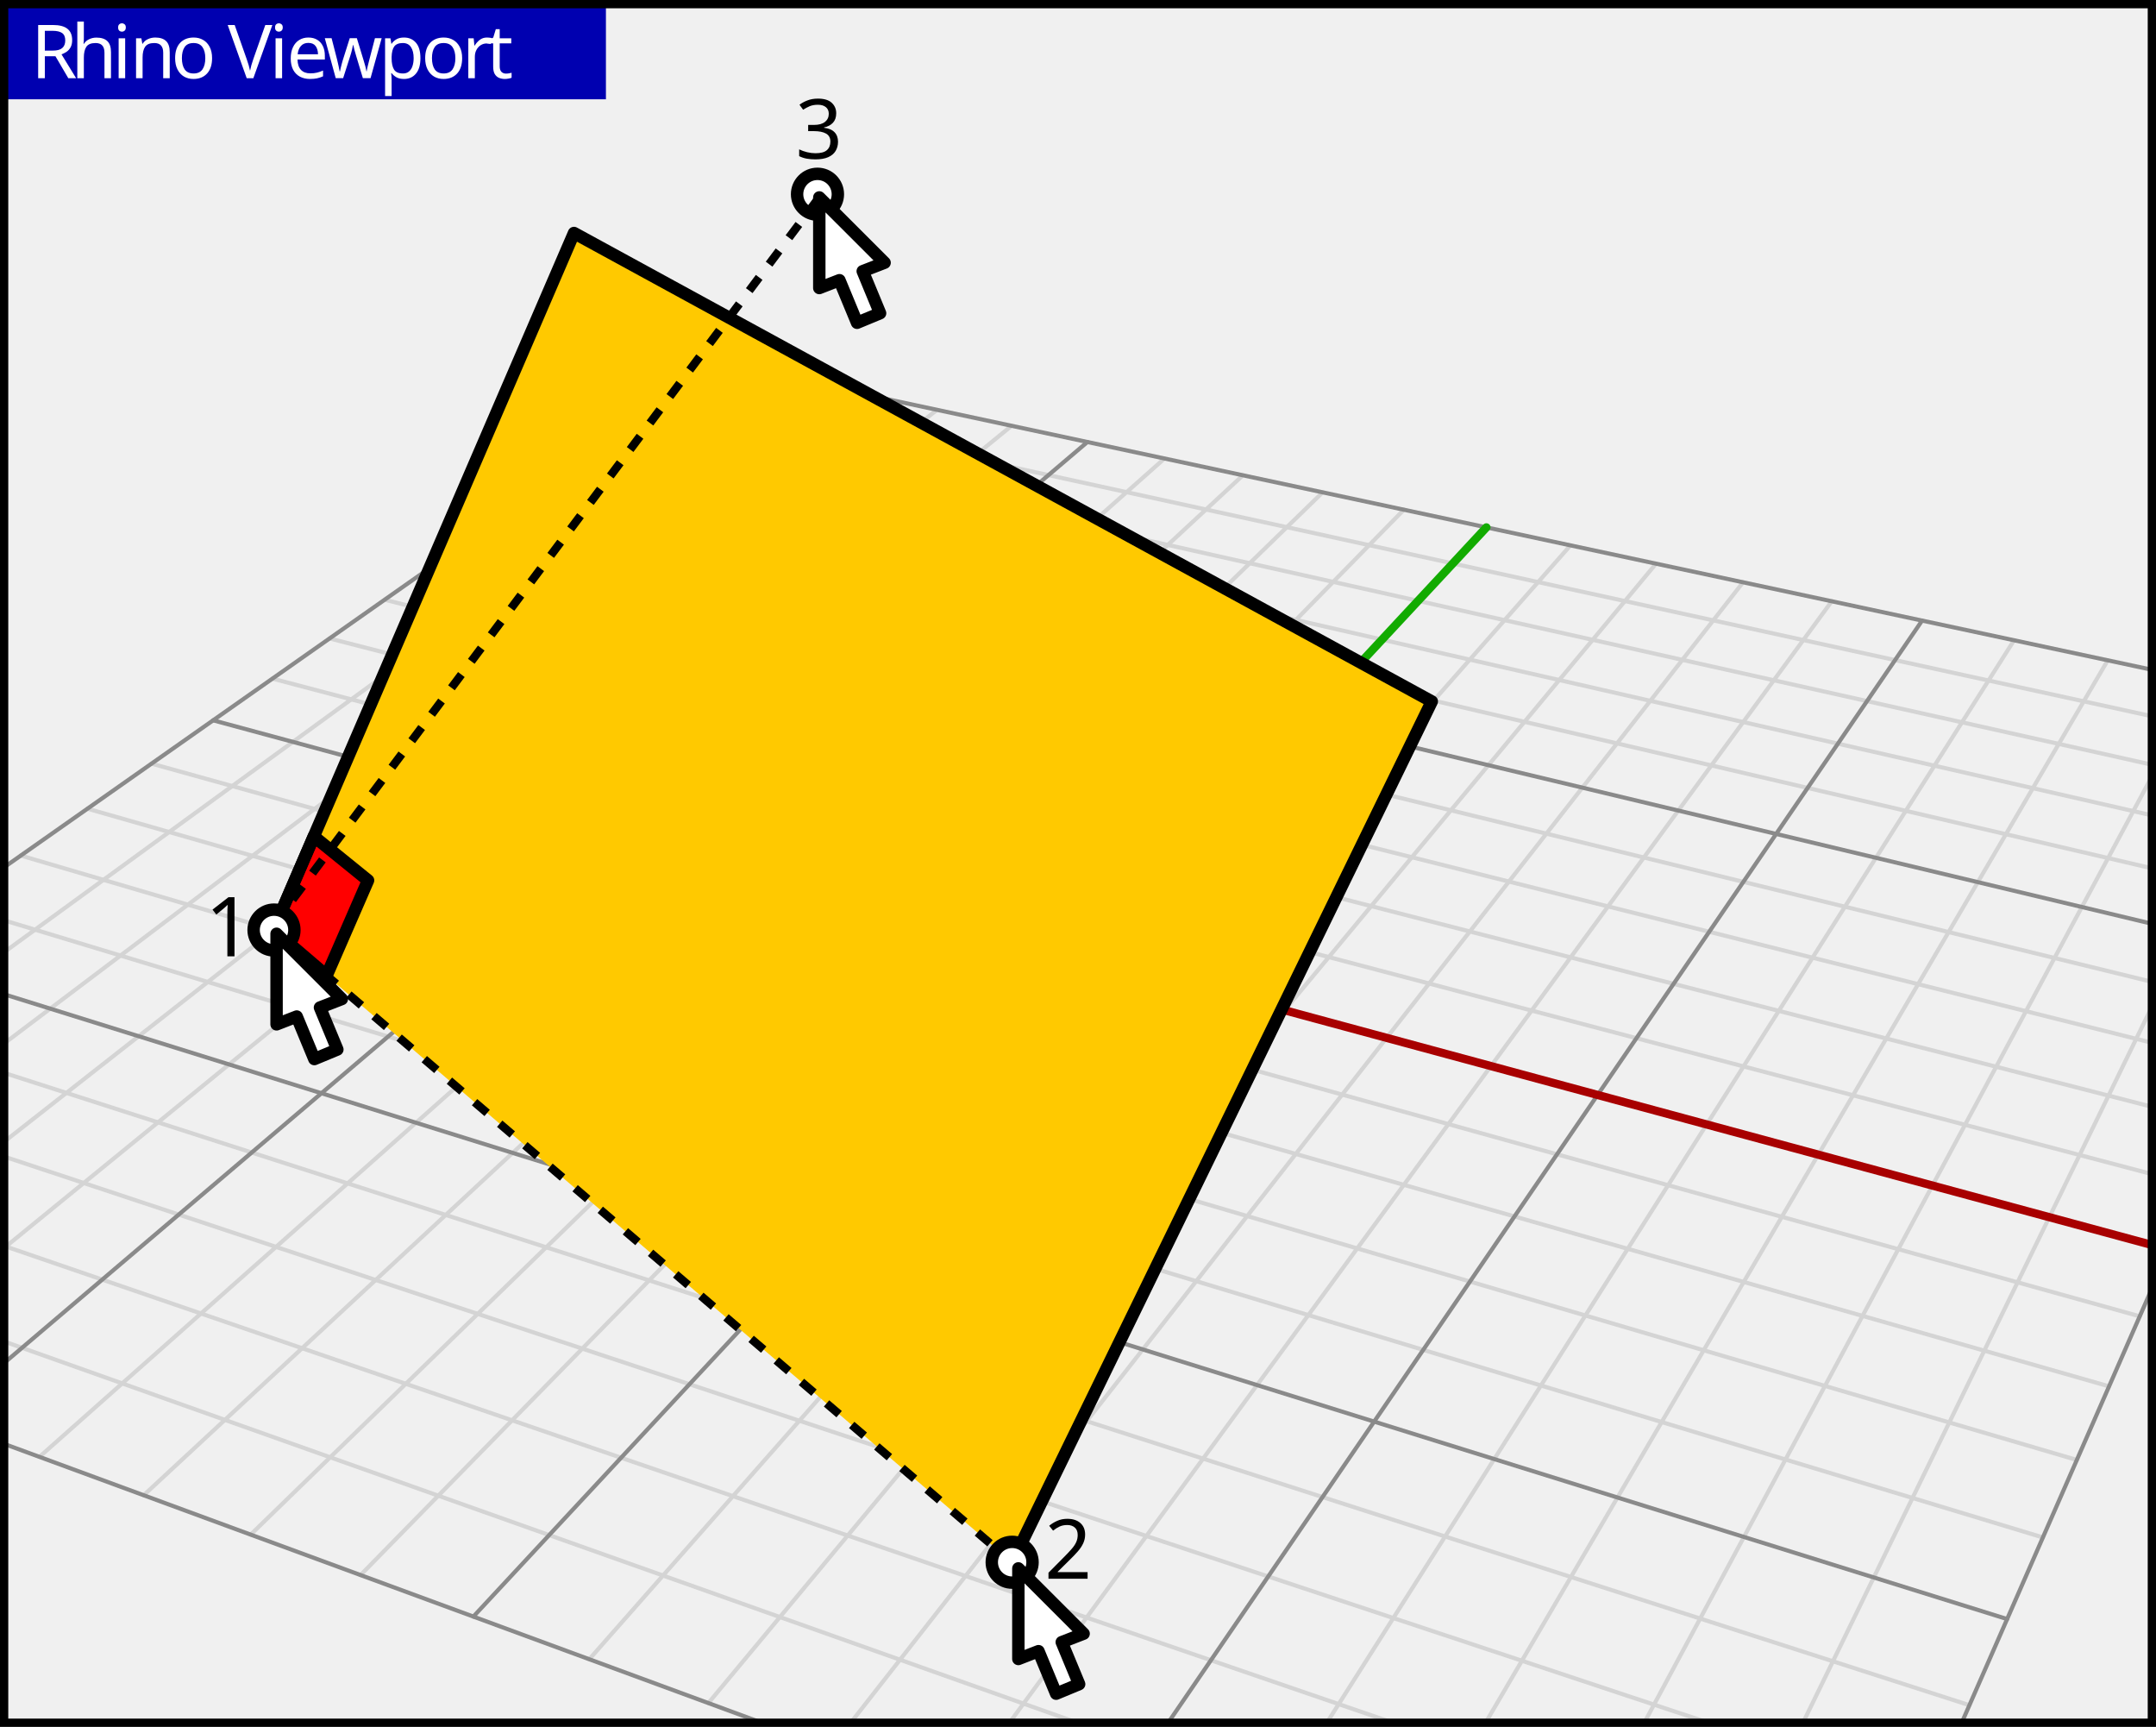
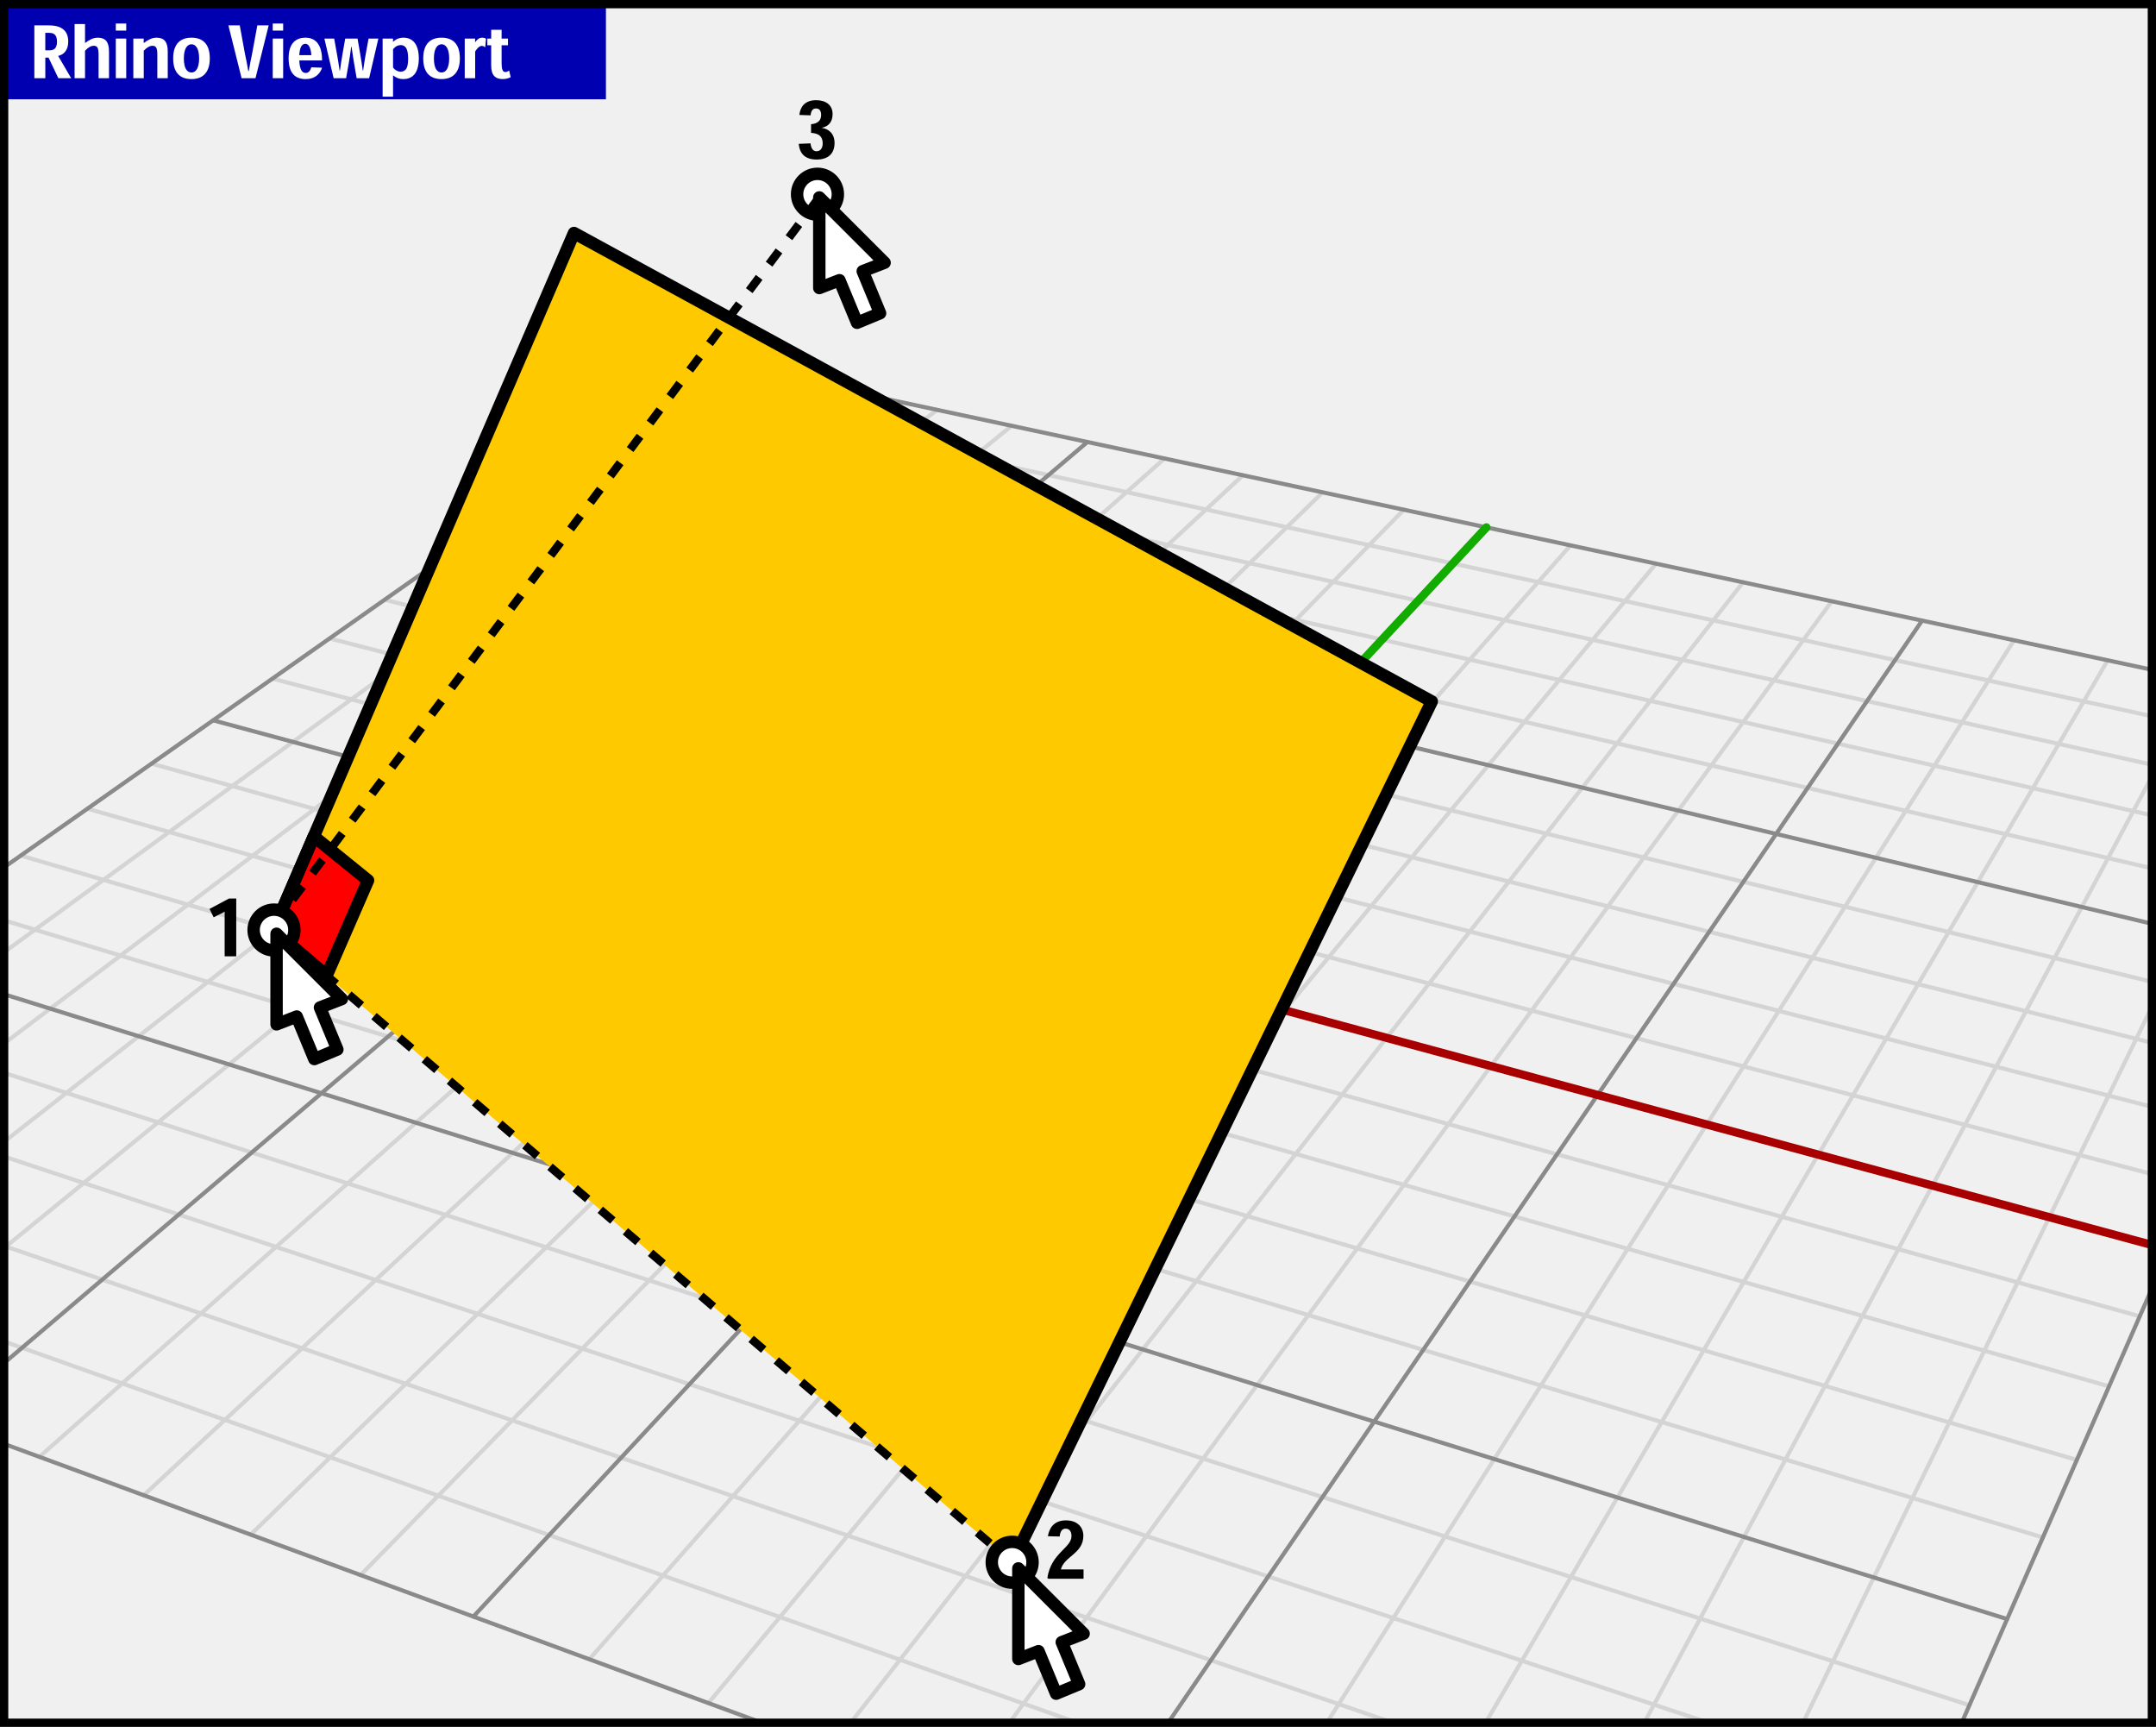
- <svg xmlns="http://www.w3.org/2000/svg" version="1.0" x="0px" y="0px" width="521.28px" height="417.41px" viewBox="0 0 521.28 417.41" enable-background="new 0 0 521.28 417.41" xml:space="preserve">
+ <svg xmlns="http://www.w3.org/2000/svg" version="1.1" x="0px" y="0px" width="521.28px" height="417.41px" viewBox="0 0 521.28 417.41" enable-background="new 0 0 521.28 417.41" xml:space="preserve">
  <g id="BackBuffer">
</g>
  <g id="Viewport_x5F_BG">
    <g>
      <line fill-rule="evenodd" clip-rule="evenodd" fill="none" stroke="#D4D4D4" stroke-linecap="round" stroke-linejoin="round" x1="65.88" y1="164.03" x2="520.28" y2="283.79" />
      <line fill-rule="evenodd" clip-rule="evenodd" fill="none" stroke="#D4D4D4" stroke-linecap="round" stroke-linejoin="round" x1="397.56" y1="416.41" x2="520.28" y2="187.69" />
      <line fill-rule="evenodd" clip-rule="evenodd" fill="none" stroke="#D4D4D4" stroke-linecap="round" stroke-linejoin="round" x1="163.75" y1="95.23" x2="520.28" y2="173.12" />
      <line fill-rule="evenodd" clip-rule="evenodd" fill="none" stroke="#D4D4D4" stroke-linecap="round" stroke-linejoin="round" x1="152.94" y1="102.83" x2="520.28" y2="184.84" />
      <line fill-rule="evenodd" clip-rule="evenodd" fill="none" stroke="#D4D4D4" stroke-linecap="round" stroke-linejoin="round" x1="141.76" y1="110.69" x2="520.28" y2="197.08" />
      <line fill-rule="evenodd" clip-rule="evenodd" fill="none" stroke="#D4D4D4" stroke-linecap="round" stroke-linejoin="round" x1="130.2" y1="118.82" x2="520.28" y2="209.88" />
      <line fill-rule="evenodd" clip-rule="evenodd" fill="none" stroke="#D4D4D4" stroke-linecap="round" stroke-linejoin="round" x1="435.93" y1="416.41" x2="520.28" y2="243.34" />
      <line fill-rule="evenodd" clip-rule="evenodd" fill="none" stroke="#D4D4D4" stroke-linecap="round" stroke-linejoin="round" x1="105.84" y1="135.94" x2="520.28" y2="237.32" />
      <line fill-rule="evenodd" clip-rule="evenodd" fill="none" stroke="#D4D4D4" stroke-linecap="round" stroke-linejoin="round" x1="93" y1="144.96" x2="520.28" y2="252.051" />
      <line fill-rule="evenodd" clip-rule="evenodd" fill="none" stroke="#D4D4D4" stroke-linecap="round" stroke-linejoin="round" x1="79.69" y1="154.32" x2="520.28" y2="267.521" />
      <line fill-rule="evenodd" clip-rule="evenodd" fill="none" stroke="#D4D4D4" stroke-linecap="round" stroke-linejoin="round" x1="205.69" y1="416.41" x2="421.44" y2="140.75" />
      <line fill-rule="evenodd" clip-rule="evenodd" fill="none" stroke="#D4D4D4" stroke-linecap="round" stroke-linejoin="round" x1="1" y1="279.56" x2="413.081" y2="416.41" />
      <line fill-rule="evenodd" clip-rule="evenodd" fill="none" stroke="#D4D4D4" stroke-linecap="round" stroke-linejoin="round" x1="1" y1="301.16" x2="336.78" y2="416.41" />
      <line fill-rule="evenodd" clip-rule="evenodd" fill="none" stroke="#D4D4D4" stroke-linecap="round" stroke-linejoin="round" x1="359.19" y1="416.41" x2="509.61" y2="159.61" />
      <line fill-rule="evenodd" clip-rule="evenodd" fill="none" stroke="#D4D4D4" stroke-linecap="round" stroke-linejoin="round" x1="320.81" y1="416.41" x2="486.959" y2="154.77" />
      <line fill-rule="evenodd" clip-rule="evenodd" fill="none" stroke="#D4D4D4" stroke-linecap="round" stroke-linejoin="round" x1="1" y1="324.25" x2="260.48" y2="416.41" />
      <line fill-rule="evenodd" clip-rule="evenodd" fill="none" stroke="#D4D4D4" stroke-linecap="round" stroke-linejoin="round" x1="244.07" y1="416.41" x2="442.879" y2="145.34" />
      <line fill-rule="evenodd" clip-rule="evenodd" fill="none" stroke="#D4D4D4" stroke-linecap="round" stroke-linejoin="round" x1="1" y1="222.46" x2="493.93" y2="371.62" />
      <line fill-rule="evenodd" clip-rule="evenodd" fill="none" stroke="#D4D4D4" stroke-linecap="round" stroke-linejoin="round" x1="1" y1="301.65" x2="244.58" y2="102.92" />
      <line fill-rule="evenodd" clip-rule="evenodd" fill="none" stroke="#D4D4D4" stroke-linecap="round" stroke-linejoin="round" x1="1" y1="275.98" x2="226.55" y2="99.07" />
      <line fill-rule="evenodd" clip-rule="evenodd" fill="none" stroke="#D4D4D4" stroke-linecap="round" stroke-linejoin="round" x1="1" y1="252.221" x2="208.82" y2="95.27" />
      <line fill-rule="evenodd" clip-rule="evenodd" fill="none" stroke="#D4D4D4" stroke-linecap="round" stroke-linejoin="round" x1="1" y1="259.33" x2="476.169" y2="412.171" />
      <line fill-rule="evenodd" clip-rule="evenodd" fill="none" stroke="#D4D4D4" stroke-linecap="round" stroke-linejoin="round" x1="1" y1="230.16" x2="191.38" y2="91.54" />
      <line fill-rule="evenodd" clip-rule="evenodd" fill="none" stroke="#D4D4D4" stroke-linecap="round" stroke-linejoin="round" x1="60.61" y1="370.94" x2="319.79" y2="119.01" />
      <line fill-rule="evenodd" clip-rule="evenodd" fill="none" stroke="#D4D4D4" stroke-linecap="round" stroke-linejoin="round" x1="34.74" y1="361.421" x2="300.51" y2="114.88" />
      <line fill-rule="evenodd" clip-rule="evenodd" fill="none" stroke="#D4D4D4" stroke-linecap="round" stroke-linejoin="round" x1="9.53" y1="352.15" x2="281.55" y2="110.83" />
      <line fill-rule="evenodd" clip-rule="evenodd" fill="none" stroke="#D4D4D4" stroke-linecap="round" stroke-linejoin="round" x1="87.17" y1="380.721" x2="339.419" y2="123.21" />
      <line fill-rule="evenodd" clip-rule="evenodd" fill="none" stroke="#D4D4D4" stroke-linecap="round" stroke-linejoin="round" x1="142.47" y1="401.07" x2="379.7" y2="131.83" />
      <line fill-rule="evenodd" clip-rule="evenodd" fill="none" stroke="#D4D4D4" stroke-linecap="round" stroke-linejoin="round" x1="171.27" y1="411.66" x2="400.39" y2="136.25" />
      <line fill-rule="evenodd" clip-rule="evenodd" fill="none" stroke="#D4D4D4" stroke-linecap="round" stroke-linejoin="round" x1="21.15" y1="195.47" x2="509.93" y2="335.101" />
      <line fill-rule="evenodd" clip-rule="evenodd" fill="none" stroke="#D4D4D4" stroke-linecap="round" stroke-linejoin="round" x1="5.03" y1="206.8" x2="502.129" y2="352.891" />
      <line fill-rule="evenodd" clip-rule="evenodd" fill="none" stroke="#D4D4D4" stroke-linecap="round" stroke-linejoin="round" x1="36.64" y1="184.58" x2="517.35" y2="318.171" />
    </g>
    <g>
      <line fill-rule="evenodd" clip-rule="evenodd" fill="none" stroke="#8A8A8A" stroke-linecap="round" stroke-linejoin="round" x1="174.22" y1="87.87" x2="520.28" y2="161.89" />
      <line fill-rule="evenodd" clip-rule="evenodd" fill="none" stroke="#8A8A8A" stroke-linecap="round" stroke-linejoin="round" x1="118.23" y1="127.23" x2="520.28" y2="223.28" />
      <line fill-rule="evenodd" clip-rule="evenodd" fill="none" stroke="#8A8A8A" stroke-linecap="round" stroke-linejoin="round" x1="474.31" y1="416.41" x2="520.28" y2="311.48" />
      <line fill-rule="evenodd" clip-rule="evenodd" fill="none" stroke="#8A8A8A" stroke-linecap="round" stroke-linejoin="round" x1="282.44" y1="416.41" x2="464.72" y2="150.01" />
      <line fill-rule="evenodd" clip-rule="evenodd" fill="none" stroke="#8A8A8A" stroke-linecap="round" stroke-linejoin="round" x1="1" y1="349.01" x2="184.18" y2="416.41" />
      <line fill-rule="evenodd" clip-rule="evenodd" fill="none" stroke="#8A8A8A" stroke-linecap="round" stroke-linejoin="round" x1="1" y1="329.46" x2="262.911" y2="106.84" />
      <line fill-rule="evenodd" clip-rule="evenodd" fill="none" stroke="#8A8A8A" stroke-linecap="round" stroke-linejoin="round" x1="1" y1="240.33" x2="485.29" y2="391.351" />
      <line fill-rule="evenodd" clip-rule="evenodd" fill="none" stroke="#8A8A8A" stroke-linecap="round" stroke-linejoin="round" x1="1" y1="209.63" x2="174.22" y2="87.87" />
      <line fill-rule="evenodd" clip-rule="evenodd" fill="none" stroke="#8A8A8A" stroke-linecap="round" stroke-linejoin="round" x1="262.82" y1="231.271" x2="51.54" y2="174.11" />
      <line fill-rule="evenodd" clip-rule="evenodd" fill="none" stroke="#8A8A8A" stroke-linecap="round" stroke-linejoin="round" x1="262.82" y1="231.271" x2="114.45" y2="390.75" />
    </g>
    <line fill-rule="evenodd" clip-rule="evenodd" fill="none" stroke="#12AB00" stroke-width="2" stroke-linecap="round" stroke-linejoin="round" x1="359.379" y1="127.48" x2="262.82" y2="231.271" />
    <line fill-rule="evenodd" clip-rule="evenodd" fill="none" stroke="#A80000" stroke-width="2" stroke-linecap="round" stroke-linejoin="round" x1="520.28" y1="300.921" x2="262.82" y2="231.271" />
  </g>
  <g id="Viewport_x5F_MG">
    <polygon fill-rule="evenodd" clip-rule="evenodd" fill="#FFC900" points="138.78,56.32 66.11,224.81 244.72,377.62 346.18,169.55     " />
    <polygon fill-rule="evenodd" clip-rule="evenodd" fill="#FF0000" stroke="#000000" stroke-width="3" stroke-linecap="round" stroke-linejoin="round" points="   75.87,202.17 88.99,212.801 78.97,235.81 66.11,224.81  " />
    <line fill-rule="evenodd" clip-rule="evenodd" fill="none" stroke="#000000" stroke-width="2" stroke-linejoin="bevel" stroke-dasharray="4,4" x1="66.11" y1="224.81" x2="244.72" y2="377.62" />
    <polyline fill-rule="evenodd" clip-rule="evenodd" fill="none" stroke="#000000" stroke-width="3" stroke-linecap="round" stroke-linejoin="round" points="   244.72,377.62 346.18,169.55 138.78,56.32 66.11,224.81  " />
    <path fill-rule="evenodd" clip-rule="evenodd" fill="#FFFFFF" stroke="#000000" stroke-width="3" d="M239.79,377.62   c0-2.729,2.21-4.93,4.93-4.93c2.72,0,4.93,2.2,4.93,4.93c0,2.721-2.21,4.931-4.93,4.931C242,382.551,239.79,380.341,239.79,377.62z   " />
    <path fill-rule="evenodd" clip-rule="evenodd" fill="#FFFFFF" stroke="#000000" stroke-width="3" d="M192.72,46.95   c0-2.72,2.21-4.93,4.93-4.93c2.73,0,4.93,2.21,4.93,4.93c0,2.72-2.2,4.93-4.93,4.93C194.93,51.88,192.72,49.67,192.72,46.95z" />
    <polygon fill-rule="evenodd" clip-rule="evenodd" fill="#FFFFFF" stroke="#000000" stroke-width="3" stroke-linejoin="round" points="   255.35,409.39 251.09,399.11 246.22,401 246.22,379.101 262,394.88 256.71,396.93 260.919,407.08  " />
    <polygon fill-rule="evenodd" clip-rule="evenodd" fill="#FFFFFF" stroke="#000000" stroke-width="3" stroke-linejoin="round" points="   207.22,78.02 202.96,67.73 198.09,69.62 198.09,47.72 213.88,63.5 208.59,65.55 212.79,75.71  " />
    <g>
-       <text transform="matrix(1 0 0 1 49.6001 231.1504)" font-family="'Helvetica-Bold'" font-size="20">1</text>
+       <path d="M55.363,217.188h1.756v13.963h-2.801v-10.771l-2.658,1.345l-1.004-2.023L55.363,217.188z" />
    </g>
    <g>
-       <text transform="matrix(1 0 0 1 252.5503 381.6016)" font-family="'Helvetica-Bold'" font-size="20">2</text>
+       <path d="M261.983,381.601h-8.498l-0.255-0.18c0.914-6.086,5.836-7.235,5.836-10.126c0-0.832-0.293-1.799-1.421-1.799    c-0.93,0-1.311,0.78-1.439,1.904l-2.848-0.07c0.307-1.82,1.331-3.832,4.372-3.832c2.912,0,4.204,1.776,4.204,3.724    c0,4.324-4.61,4.909-5.434,8.135h5.482V381.601z" />
    </g>
    <g>
-       <text transform="matrix(1 0 0 1 192.3203 38.3203)" font-family="'Helvetica-Bold'" font-size="20">3</text>
+       <path d="M196.096,30.023c1.724-0.141,2.44-0.992,2.44-2.242c0-0.884-0.331-1.565-1.241-1.565c-0.886,0-1.226,0.712-1.295,1.664    l-2.723-0.094c0.167-1.765,1.177-3.569,4.03-3.569c2.388,0,3.998,1.174,3.998,3.354c0,1.764-0.866,2.962-2.571,3.311v0.036    c1.596,0.23,3.045,1.373,3.045,3.632c0,2.587-1.56,4.015-4.327,4.015c-3.211,0-4.163-1.892-4.33-3.795l2.856-0.115    c0.095,1.01,0.489,1.905,1.42,1.905c1.09,0,1.513-0.892,1.513-1.912c0-1.702-0.996-2.432-2.815-2.53V30.023z" />
    </g>
    <line fill-rule="evenodd" clip-rule="evenodd" fill="none" stroke="#000000" stroke-width="2" stroke-linejoin="bevel" stroke-dasharray="4,4" x1="197.95" y1="47.85" x2="65.2" y2="224.851" />
    <path fill-rule="evenodd" clip-rule="evenodd" fill="#FFFFFF" stroke="#000000" stroke-width="3" d="M61.32,224.801   c0-2.721,2.21-4.931,4.93-4.931c2.72,0,4.93,2.21,4.93,4.931c0,2.72-2.21,4.93-4.93,4.93C63.53,229.73,61.32,227.521,61.32,224.801   z" />
    <polygon fill-rule="evenodd" clip-rule="evenodd" fill="#FFFFFF" stroke="#000000" stroke-width="3" stroke-linejoin="round" points="   76,255.99 71.74,245.71 66.87,247.601 66.87,225.7 82.65,241.48 77.36,243.53 81.57,253.68  " />
  </g>
  <g id="Viewport_x5F_FG">
    <rect x="1" y="1" fill-rule="evenodd" clip-rule="evenodd" fill="#0000B0" width="145.5" height="23" />
    <g>
-       <text transform="matrix(1 0 0 1 7.48 18.9004)" fill="#FFFFFF" font-family="'Helvetica-Bold'" font-size="18">R</text>
-       <text transform="matrix(1 0 0 1 17.1641 18.9004)" fill="#FFFFFF" font-family="'Helvetica-Bold'" font-size="18">h</text>
-       <text transform="matrix(1 0 0 1 27.1538 18.9004)" fill="#FFFFFF" font-family="'Helvetica-Bold'" font-size="18">i</text>
-       <text transform="matrix(1 0 0 1 31.3657 18.9004)" fill="#FFFFFF" font-family="'Helvetica-Bold'" font-size="18">n</text>
-       <text transform="matrix(1 0 0 1 41.3555 18.9004)" fill="#FFFFFF" font-family="'Helvetica-Bold'" font-size="18">o</text>
-       <text transform="matrix(1 0 0 1 55.0532 18.9004)" fill="#FFFFFF" font-family="'Helvetica-Bold'" font-size="18">V</text>
-       <text transform="matrix(1 0 0 1 65.0972 18.9004)" fill="#FFFFFF" font-family="'Helvetica-Bold'" font-size="18">i</text>
-       <text transform="matrix(1 0 0 1 69.3091 18.9004)" fill="#FFFFFF" font-family="'Helvetica-Bold'" font-size="18">e</text>
-       <text transform="matrix(1 0 0 1 78.3271 18.9004)" fill="#FFFFFF" font-family="'Helvetica-Bold'" font-size="18">w</text>
-       <text transform="matrix(1 0 0 1 91.5747 18.9004)" fill="#FFFFFF" font-family="'Helvetica-Bold'" font-size="18">p</text>
-       <text transform="matrix(1 0 0 1 101.8164 18.9004)" fill="#FFFFFF" font-family="'Helvetica-Bold'" font-size="18">o</text>
-       <text transform="matrix(1 0 0 1 111.6982 18.9004)" fill="#FFFFFF" font-family="'Helvetica-Bold'" font-size="18">r</text>
-       <text transform="matrix(1 0 0 1 117.5845 18.9004)" fill="#FFFFFF" font-family="'Helvetica-Bold'" font-size="18">t</text>
+       <path fill="#FFFFFF" d="M17.204,18.9h-3.098l-2.366-4.969h-0.783V18.9H8.302V6.135h3.566c2.216,0,4.631,0.709,4.631,3.891    c0,2.253-1.173,3.185-2.438,3.491L17.204,18.9z M12.03,12.162c1.125,0,1.751-0.625,1.751-2.076c0-1.433-0.528-2.142-1.858-2.142    h-0.973v4.218H12.03z" />
+       <path fill="#FFFFFF" d="M23.836,18.9v-5.627c0-0.783-0.049-1.421-0.279-1.788c-0.173-0.261-0.439-0.424-0.871-0.424    c-0.342,0-0.708,0.108-1.027,0.291c-0.344,0.2-0.758,0.526-1.102,0.903V18.9h-2.521V5.811h2.521v4.542h0.065    c0.46-0.341,0.933-0.655,1.427-0.879c0.467-0.22,1.025-0.368,1.598-0.368c0.901,0,1.607,0.261,2.051,0.794    c0.427,0.525,0.659,1.338,0.659,2.529V18.9H23.836z" />
+       <path fill="#FFFFFF" d="M28,7.398V5.685h2.521v1.713H28z M30.521,18.9H28V9.322h2.521V18.9z" />
+       <path fill="#FFFFFF" d="M38.038,18.9v-5.632c0-0.784-0.049-1.406-0.279-1.772c-0.173-0.261-0.435-0.435-0.882-0.435    c-0.342,0-0.698,0.113-1.017,0.291c-0.344,0.2-0.757,0.526-1.102,0.903V18.9h-2.521V9.322h2.521l-0.026,1.036h0.088    c0.46-0.341,0.937-0.655,1.43-0.884c0.467-0.22,1.025-0.368,1.598-0.368c0.901,0,1.607,0.261,2.051,0.794    c0.427,0.525,0.659,1.338,0.659,2.529V18.9H38.038z" />
+       <path fill="#FFFFFF" d="M50.727,14.132c0,3.121-1.461,4.984-4.427,4.984c-3.089,0-4.43-1.906-4.43-5.002    c0-3.663,1.88-5.009,4.43-5.009c2.547,0,4.427,1.346,4.427,5.009V14.132z M46.317,17.522c1.044,0,1.827-1.084,1.827-3.404    c0-2.508-0.885-3.418-1.845-3.418c-0.963,0-1.848,0.939-1.848,3.418c0,2.47,0.815,3.404,1.848,3.404H46.317z" />
+       <path fill="#FFFFFF" d="M60.157,17.173c0.265-1.634,0.527-2.904,0.802-4.2l1.26-6.838h2.742L61.775,18.9h-3.361l-3.19-12.766    h2.742l1.258,6.859c0.269,1.285,0.543,2.544,0.808,4.179H60.157z" />
+       <path fill="#FFFFFF" d="M65.943,7.398V5.685h2.521v1.713H65.943z M68.464,18.9h-2.521V9.322h2.521V18.9z" />
+       <path fill="#FFFFFF" d="M72.365,14.608c0.1,2.282,0.704,3.029,1.545,3.029c0.68,0,1.104-0.49,1.367-1.367l2.597,0.091    c-0.2,0.645-0.587,1.323-1.249,1.878c-0.653,0.535-1.531,0.877-2.747,0.877c-1.098,0-2.174-0.283-2.938-1.114    c-0.726-0.785-1.16-2.029-1.16-3.948c0-1.628,0.378-2.997,1.206-3.858c0.677-0.698,1.617-1.091,2.868-1.091    c1.092,0,2.04,0.334,2.767,1.119c0.902,1.038,1.249,2.508,1.249,4.383H72.365z M75.279,13.331    c-0.137-1.89-0.699-2.746-1.433-2.746c-0.71,0-1.373,0.582-1.484,2.746H75.279z" />
+       <path fill="#FFFFFF" d="M84.912,11.31c-0.185,1.538-0.363,2.551-0.563,3.808l-0.67,3.783h-3.014l-2.236-9.579h2.369l0.688,3.827    c0.206,1.092,0.417,2.395,0.615,3.891h0.095c0.208-1.486,0.393-2.7,0.603-3.894l0.668-3.824h2.978l0.664,3.833    c0.203,1.197,0.407,2.456,0.597,3.885h0.094c0.209-1.517,0.412-2.729,0.623-3.947l0.692-3.771h2.367L89.248,18.9h-3.017    l-0.659-3.831c-0.202-1.285-0.376-2.275-0.566-3.76H84.912z" />
+       <path fill="#FFFFFF" d="M92.513,9.322h2.521l-0.023,0.752h0.051c0.278-0.225,0.599-0.494,1.036-0.688    c0.413-0.164,0.874-0.281,1.455-0.281c1.023,0,1.91,0.327,2.606,1.117c0.653,0.776,1.104,2.004,1.104,3.876    c0,1.772-0.406,3.077-1.035,3.846c-0.63,0.751-1.534,1.172-2.724,1.172c-0.402,0-0.841-0.043-1.333-0.23    c-0.37-0.141-0.739-0.357-1.103-0.652h-0.035v5.131h-2.521V9.322z M95.034,16.324c0.238,0.324,0.53,0.572,0.862,0.743    c0.306,0.167,0.654,0.259,1.022,0.259c0.496,0,0.964-0.209,1.292-0.67c0.268-0.405,0.47-1.144,0.47-2.512    c0-1.202-0.17-2.01-0.481-2.54c-0.3-0.462-0.749-0.707-1.293-0.707c-0.288,0-0.621,0.06-0.974,0.231    c-0.308,0.155-0.616,0.419-0.898,0.785V16.324z" />
+       <path fill="#FFFFFF" d="M111.188,14.132c0,3.121-1.461,4.984-4.428,4.984c-3.089,0-4.43-1.906-4.43-5.002    c0-3.663,1.88-5.009,4.43-5.009c2.547,0,4.428,1.346,4.428,5.009V14.132z M106.778,17.522c1.044,0,1.827-1.084,1.827-3.404    c0-2.508-0.885-3.418-1.845-3.418c-0.963,0-1.848,0.939-1.848,3.418c0,2.47,0.816,3.404,1.848,3.404H106.778z" />
+       <path fill="#FFFFFF" d="M114.917,10.166c0.201-0.276,0.424-0.543,0.704-0.747c0.264-0.184,0.569-0.313,0.941-0.313    c0.195,0,0.376,0.024,0.538,0.072c0.148,0.044,0.28,0.102,0.409,0.184l-0.201,2.09c-0.091-0.097-0.202-0.173-0.329-0.242    c-0.164-0.075-0.319-0.112-0.498-0.112c-0.256,0-0.502,0.098-0.826,0.379c-0.26,0.229-0.512,0.551-0.769,0.964v6.46h-2.521V9.322    h2.521l-0.024,0.844H114.917z" />
+       <path fill="#FFFFFF" d="M118.759,7.196h2.521v2.125h1.542v1.62h-1.542v4.361c0,1.409,0.266,2.112,0.89,2.112    c0.389,0,0.715-0.21,0.925-0.377l0.376,1.621c-0.529,0.239-1.112,0.458-1.903,0.458c-1.814,0-2.809-0.917-2.809-3.248v-4.927    h-0.937v-1.62h0.937V7.196z" />
    </g>
    <rect x="1" y="1" fill-rule="evenodd" clip-rule="evenodd" fill="none" stroke="#000000" stroke-width="2" stroke-linecap="round" width="519.28" height="415.41" />
  </g>
</svg>
